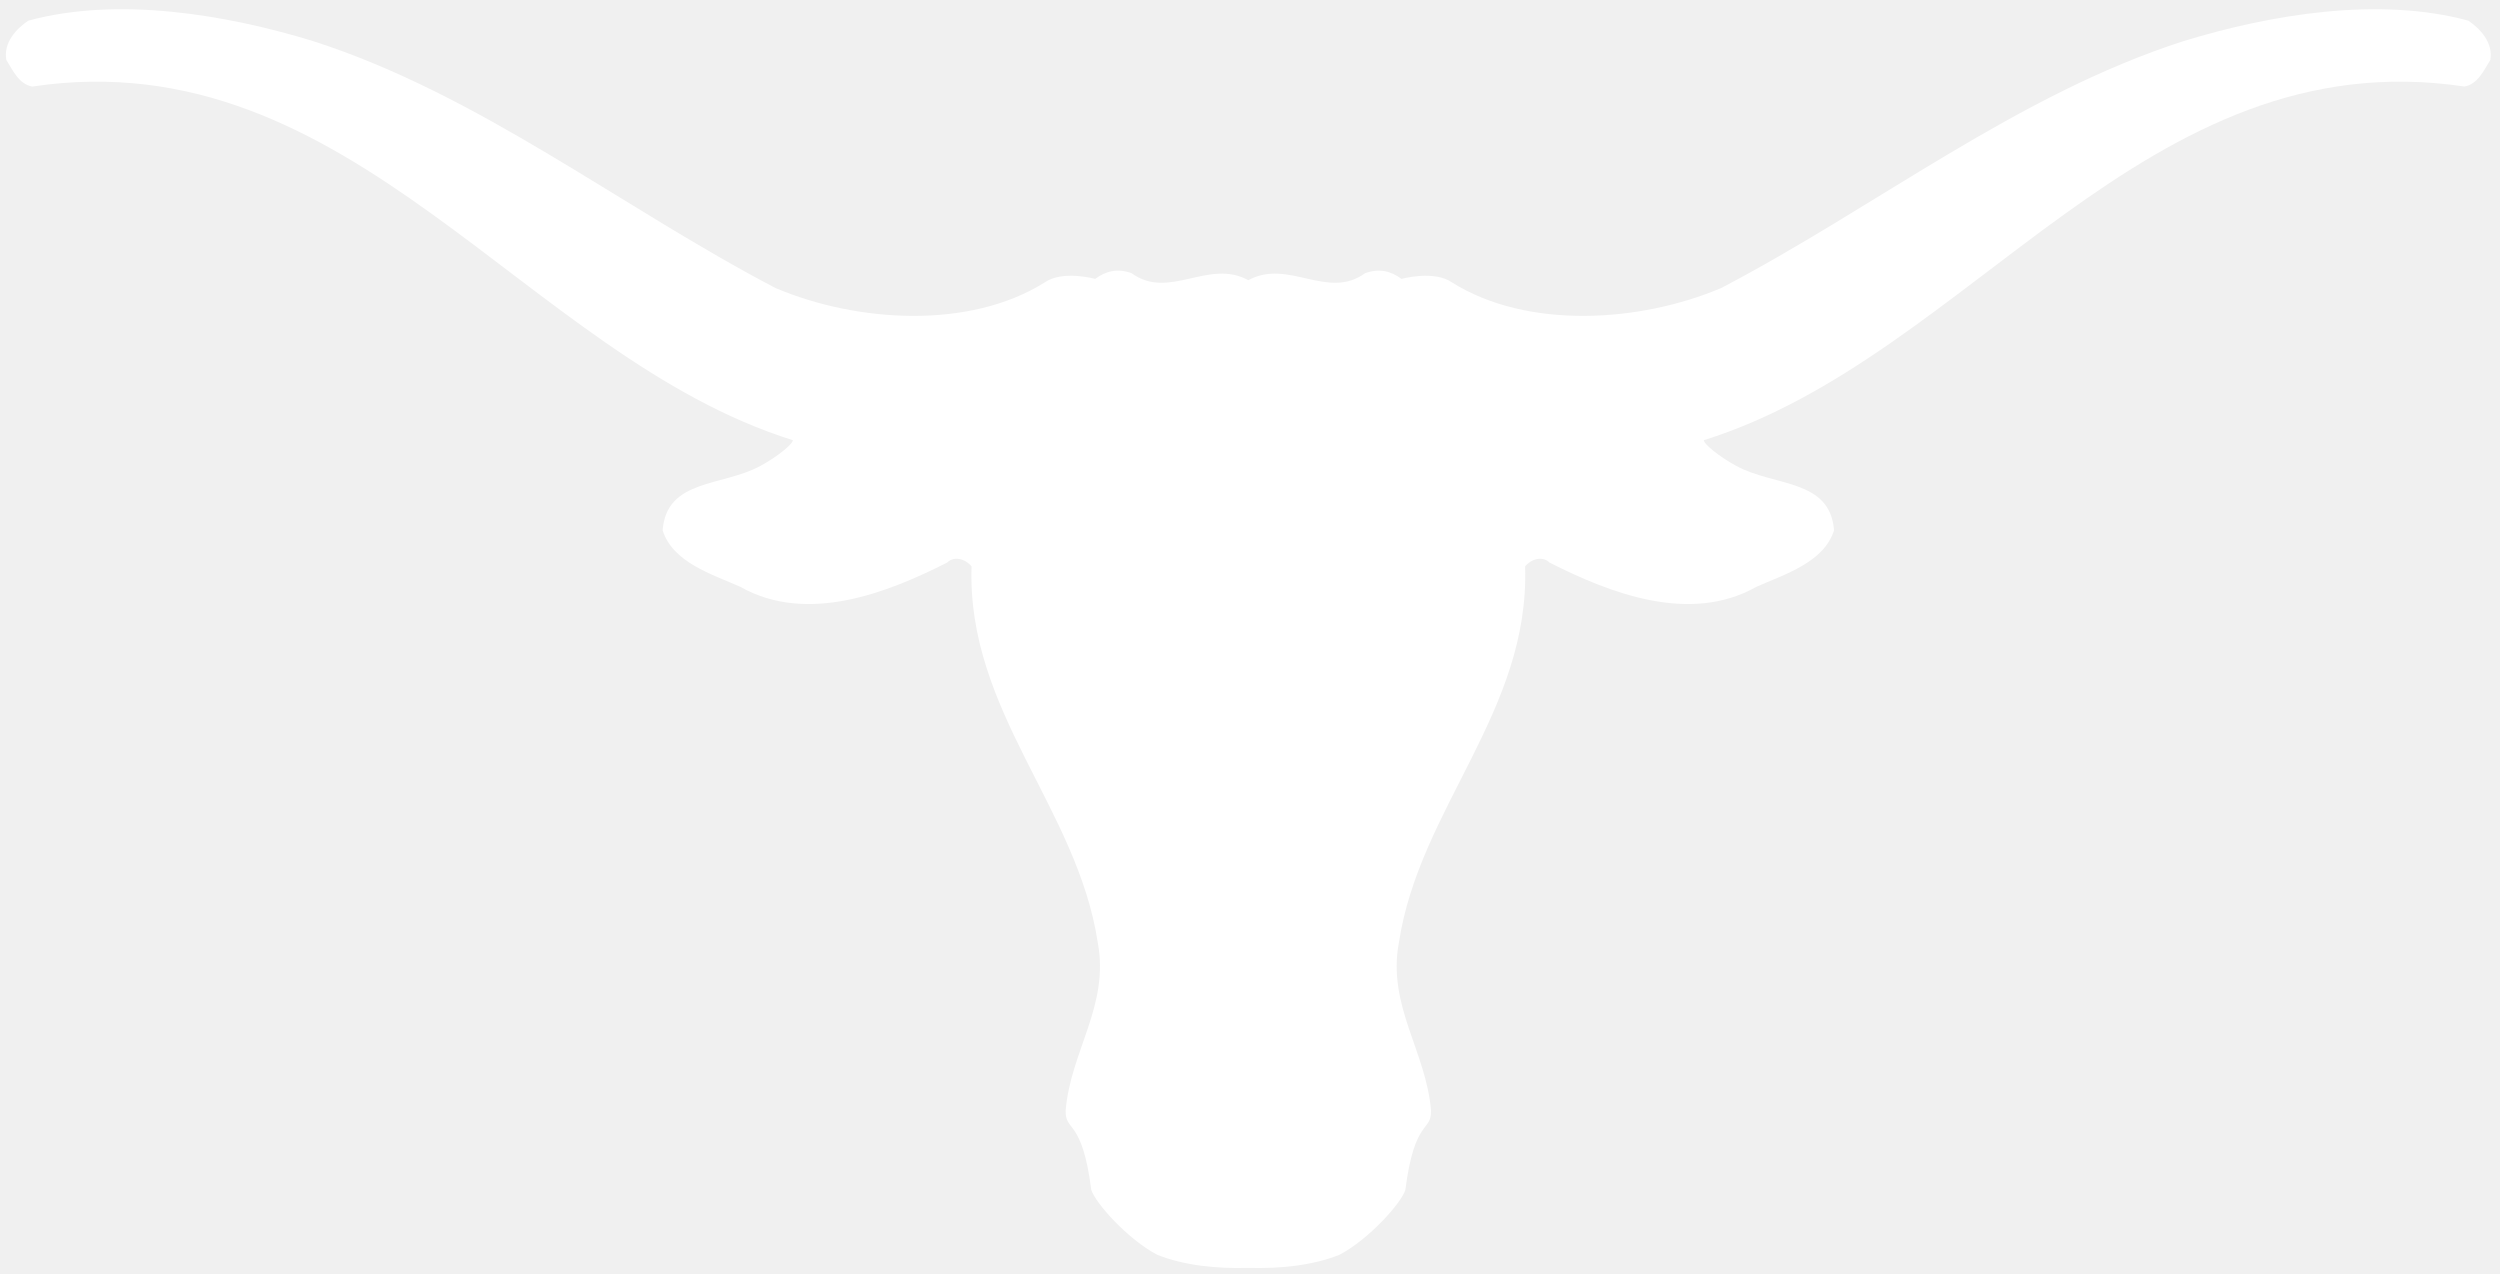
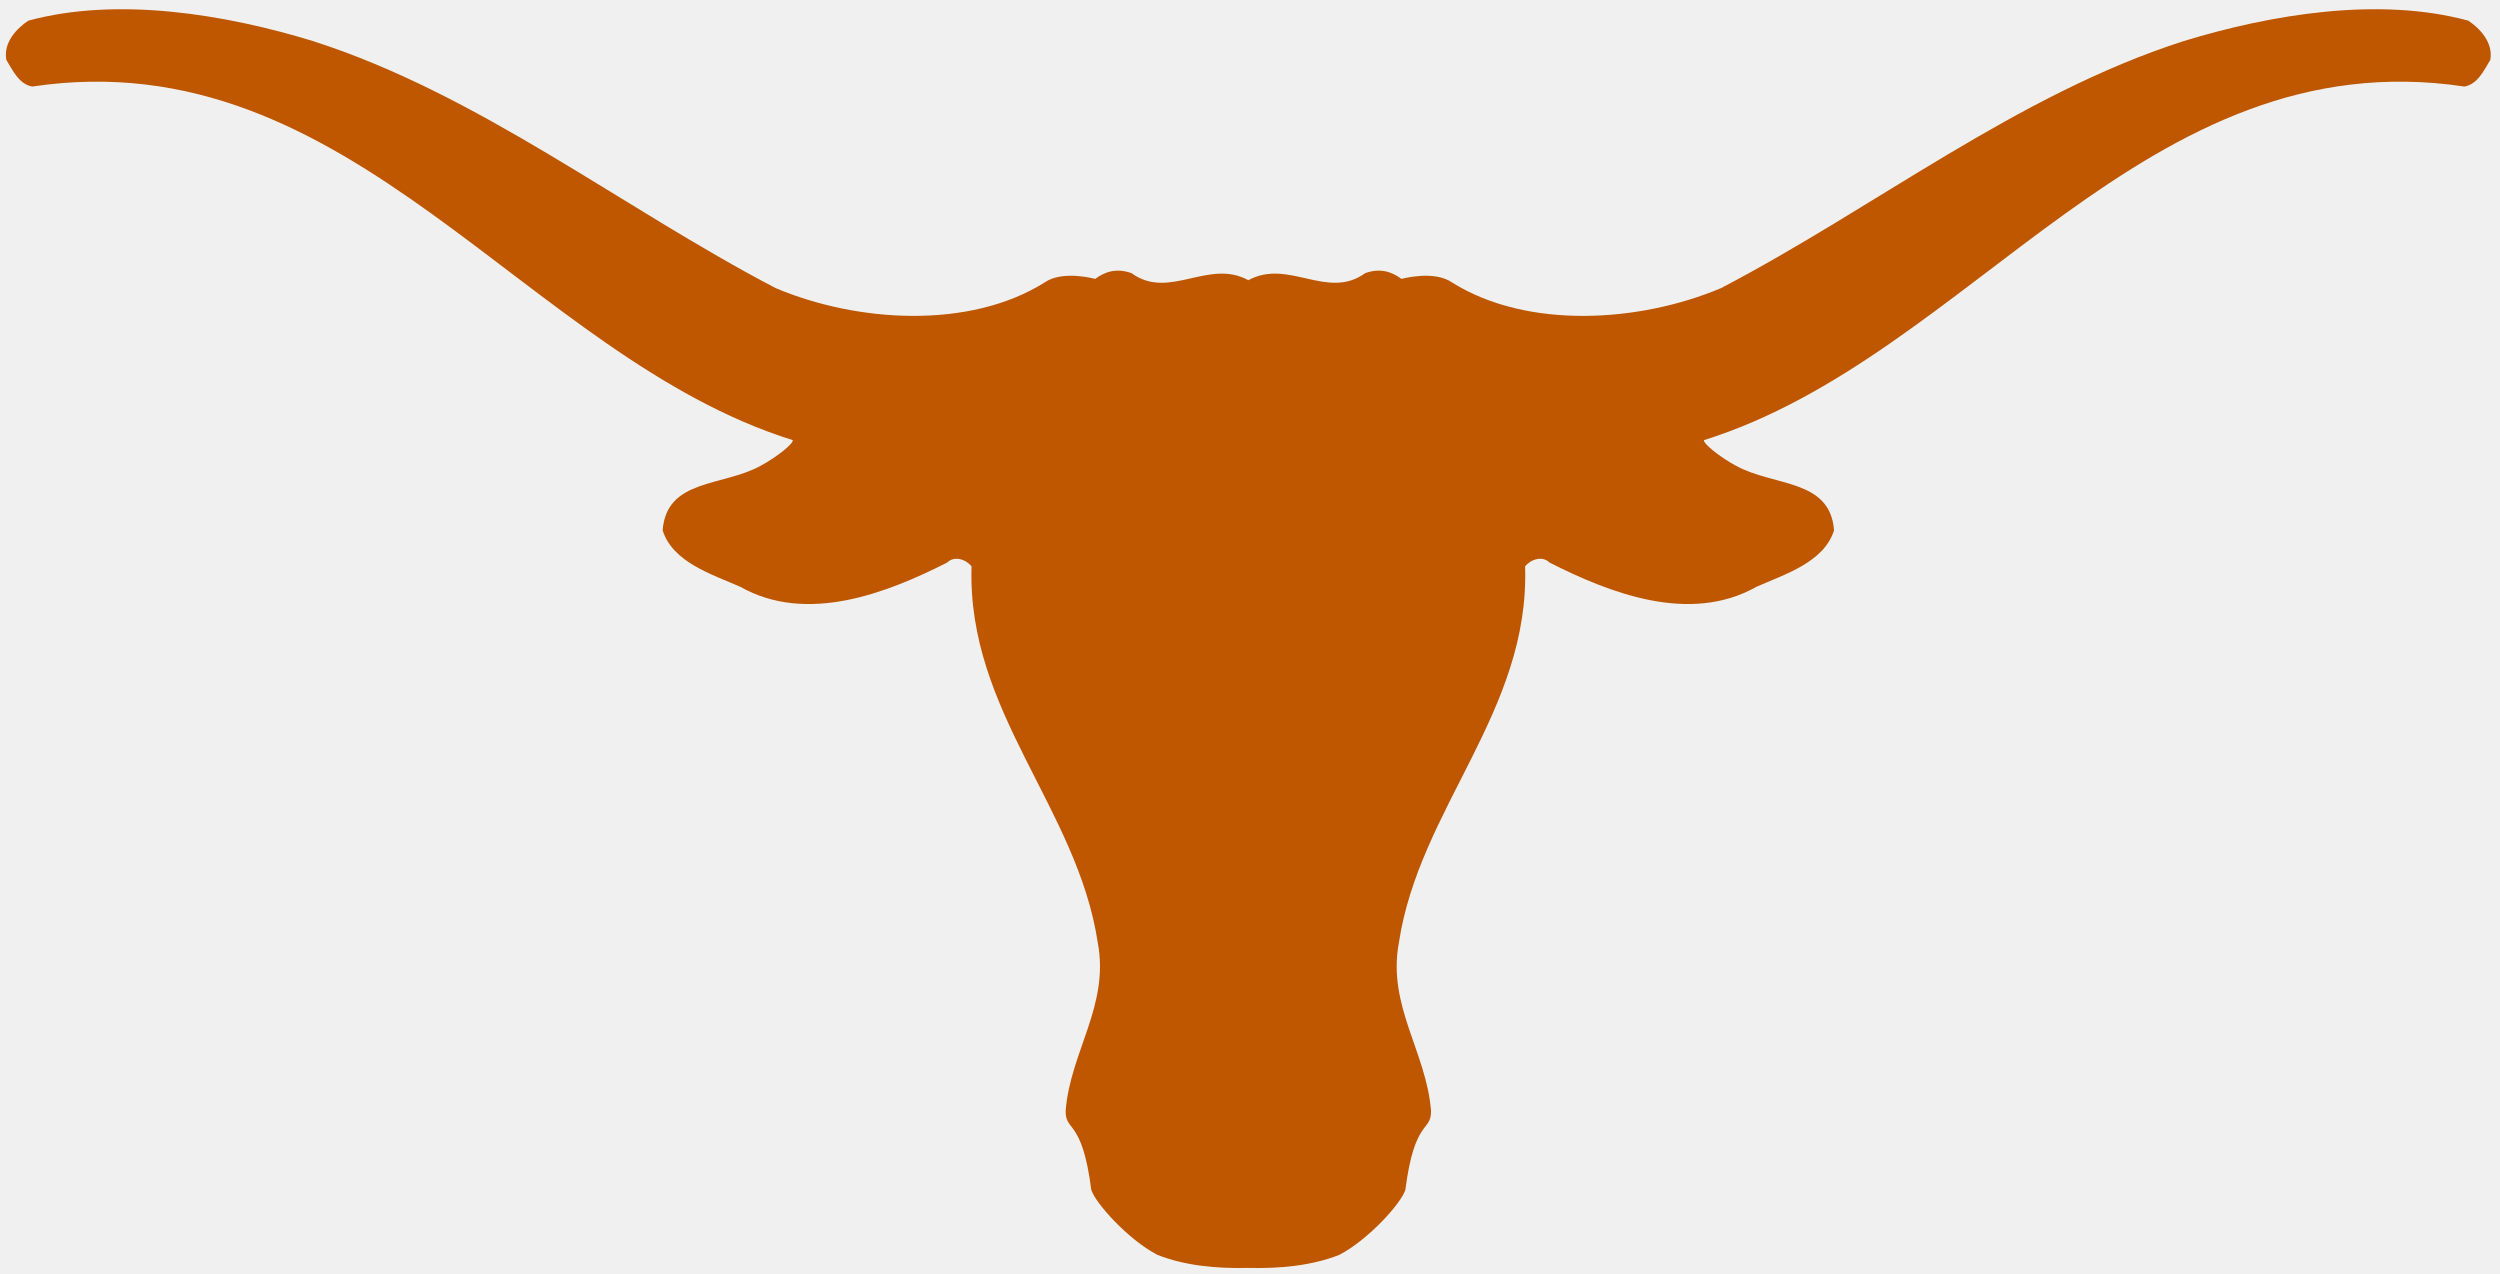
<svg xmlns="http://www.w3.org/2000/svg" xml:space="preserve" height="168.98" viewBox="0 0 331.622 168.978" width="331.62" version="1.1">
  <g transform="matrix(1.25 0 0 -1.25 -390.11 305.09)">
    <g fill="#bf5700" transform="translate(574.03 241.88)">
-       <path d="m0 0c-9.484 2.578-20.969 0.665-30.204-2.164-17.64-5.659-32.699-17.641-49.091-26.211-8.655-3.661-20.555-4.41-28.542 0.583-1.913 1.358-5.38 0.388-5.38 0.388-1.109 0.831-2.352 1.148-3.856 0.611-3.994-2.914-8.155 1.58-12.396-0.75-4.242 2.33-8.402-2.164-12.396 0.75-1.505 0.537-2.747 0.22-3.856-0.611 0 0-3.469 0.97-5.382-0.388-7.986-4.993-19.885-4.244-28.539-0.583-16.394 8.57-31.452 20.552-49.092 26.211-9.236 2.829-20.72 4.742-30.205 2.164-1.248-0.832-2.664-2.331-2.331-4.161 0.666-1.082 1.333-2.58 2.747-2.83 33.95 5.076 52.254-28.623 80.712-37.526 0.055-0.361-1.609-1.747-3.413-2.718-4.021-2.22-9.985-1.359-10.4-6.851 1.081-3.413 5.241-4.661 8.237-5.991 7.073-3.997 15.562-0.668 21.967 2.578 0.748 0.75 1.997 0.334 2.578-0.416-0.499-15.395 11.234-25.63 13.397-39.941 1.249-6.657-2.912-11.564-3.411-17.806-0.055-2.303 1.747-0.778 2.718-8.404 0.417-1.387 3.884-5.271 7.018-6.906 2.893-1.14 6.246-1.472 9.651-1.383 3.404-0.089 6.757 0.243 9.65 1.383 3.134 1.635 6.602 5.519 7.015 6.906 0.974 7.626 2.776 6.101 2.721 8.404-0.5 6.242-4.66 11.149-3.412 17.806 2.164 14.311 13.896 24.546 13.396 39.941 0.584 0.75 1.833 1.166 2.581 0.416 6.405-3.246 14.892-6.575 21.967-2.578 2.995 1.33 7.155 2.578 8.237 5.991-0.417 5.492-6.381 4.631-10.4 6.851-1.805 0.971-3.469 2.357-3.415 2.718 28.459 8.903 46.765 42.602 80.714 37.526 1.414 0.25 2.08 1.748 2.744 2.83 0.323 1.828-1.09 3.327-2.338 4.159" fill="#ffffff" />
+       <path d="m0 0c-9.484 2.578-20.969 0.665-30.204-2.164-17.64-5.659-32.699-17.641-49.091-26.211-8.655-3.661-20.555-4.41-28.542 0.583-1.913 1.358-5.38 0.388-5.38 0.388-1.109 0.831-2.352 1.148-3.856 0.611-3.994-2.914-8.155 1.58-12.396-0.75-4.242 2.33-8.402-2.164-12.396 0.75-1.505 0.537-2.747 0.22-3.856-0.611 0 0-3.469 0.97-5.382-0.388-7.986-4.993-19.885-4.244-28.539-0.583-16.394 8.57-31.452 20.552-49.092 26.211-9.236 2.829-20.72 4.742-30.205 2.164-1.248-0.832-2.664-2.331-2.331-4.161 0.666-1.082 1.333-2.58 2.747-2.83 33.95 5.076 52.254-28.623 80.712-37.526 0.055-0.361-1.609-1.747-3.413-2.718-4.021-2.22-9.985-1.359-10.4-6.851 1.081-3.413 5.241-4.661 8.237-5.991 7.073-3.997 15.562-0.668 21.967 2.578 0.748 0.75 1.997 0.334 2.578-0.416-0.499-15.395 11.234-25.63 13.397-39.941 1.249-6.657-2.912-11.564-3.411-17.806-0.055-2.303 1.747-0.778 2.718-8.404 0.417-1.387 3.884-5.271 7.018-6.906 2.893-1.14 6.246-1.472 9.651-1.383 3.404-0.089 6.757 0.243 9.65 1.383 3.134 1.635 6.602 5.519 7.015 6.906 0.974 7.626 2.776 6.101 2.721 8.404-0.5 6.242-4.66 11.149-3.412 17.806 2.164 14.311 13.896 24.546 13.396 39.941 0.584 0.75 1.833 1.166 2.581 0.416 6.405-3.246 14.892-6.575 21.967-2.578 2.995 1.33 7.155 2.578 8.237 5.991-0.417 5.492-6.381 4.631-10.4 6.851-1.805 0.971-3.469 2.357-3.415 2.718 28.459 8.903 46.765 42.602 80.714 37.526 1.414 0.25 2.08 1.748 2.744 2.83 0.323 1.828-1.09 3.327-2.338 4.159" fill="#bf5700" />
    </g>
  </g>
</svg>
